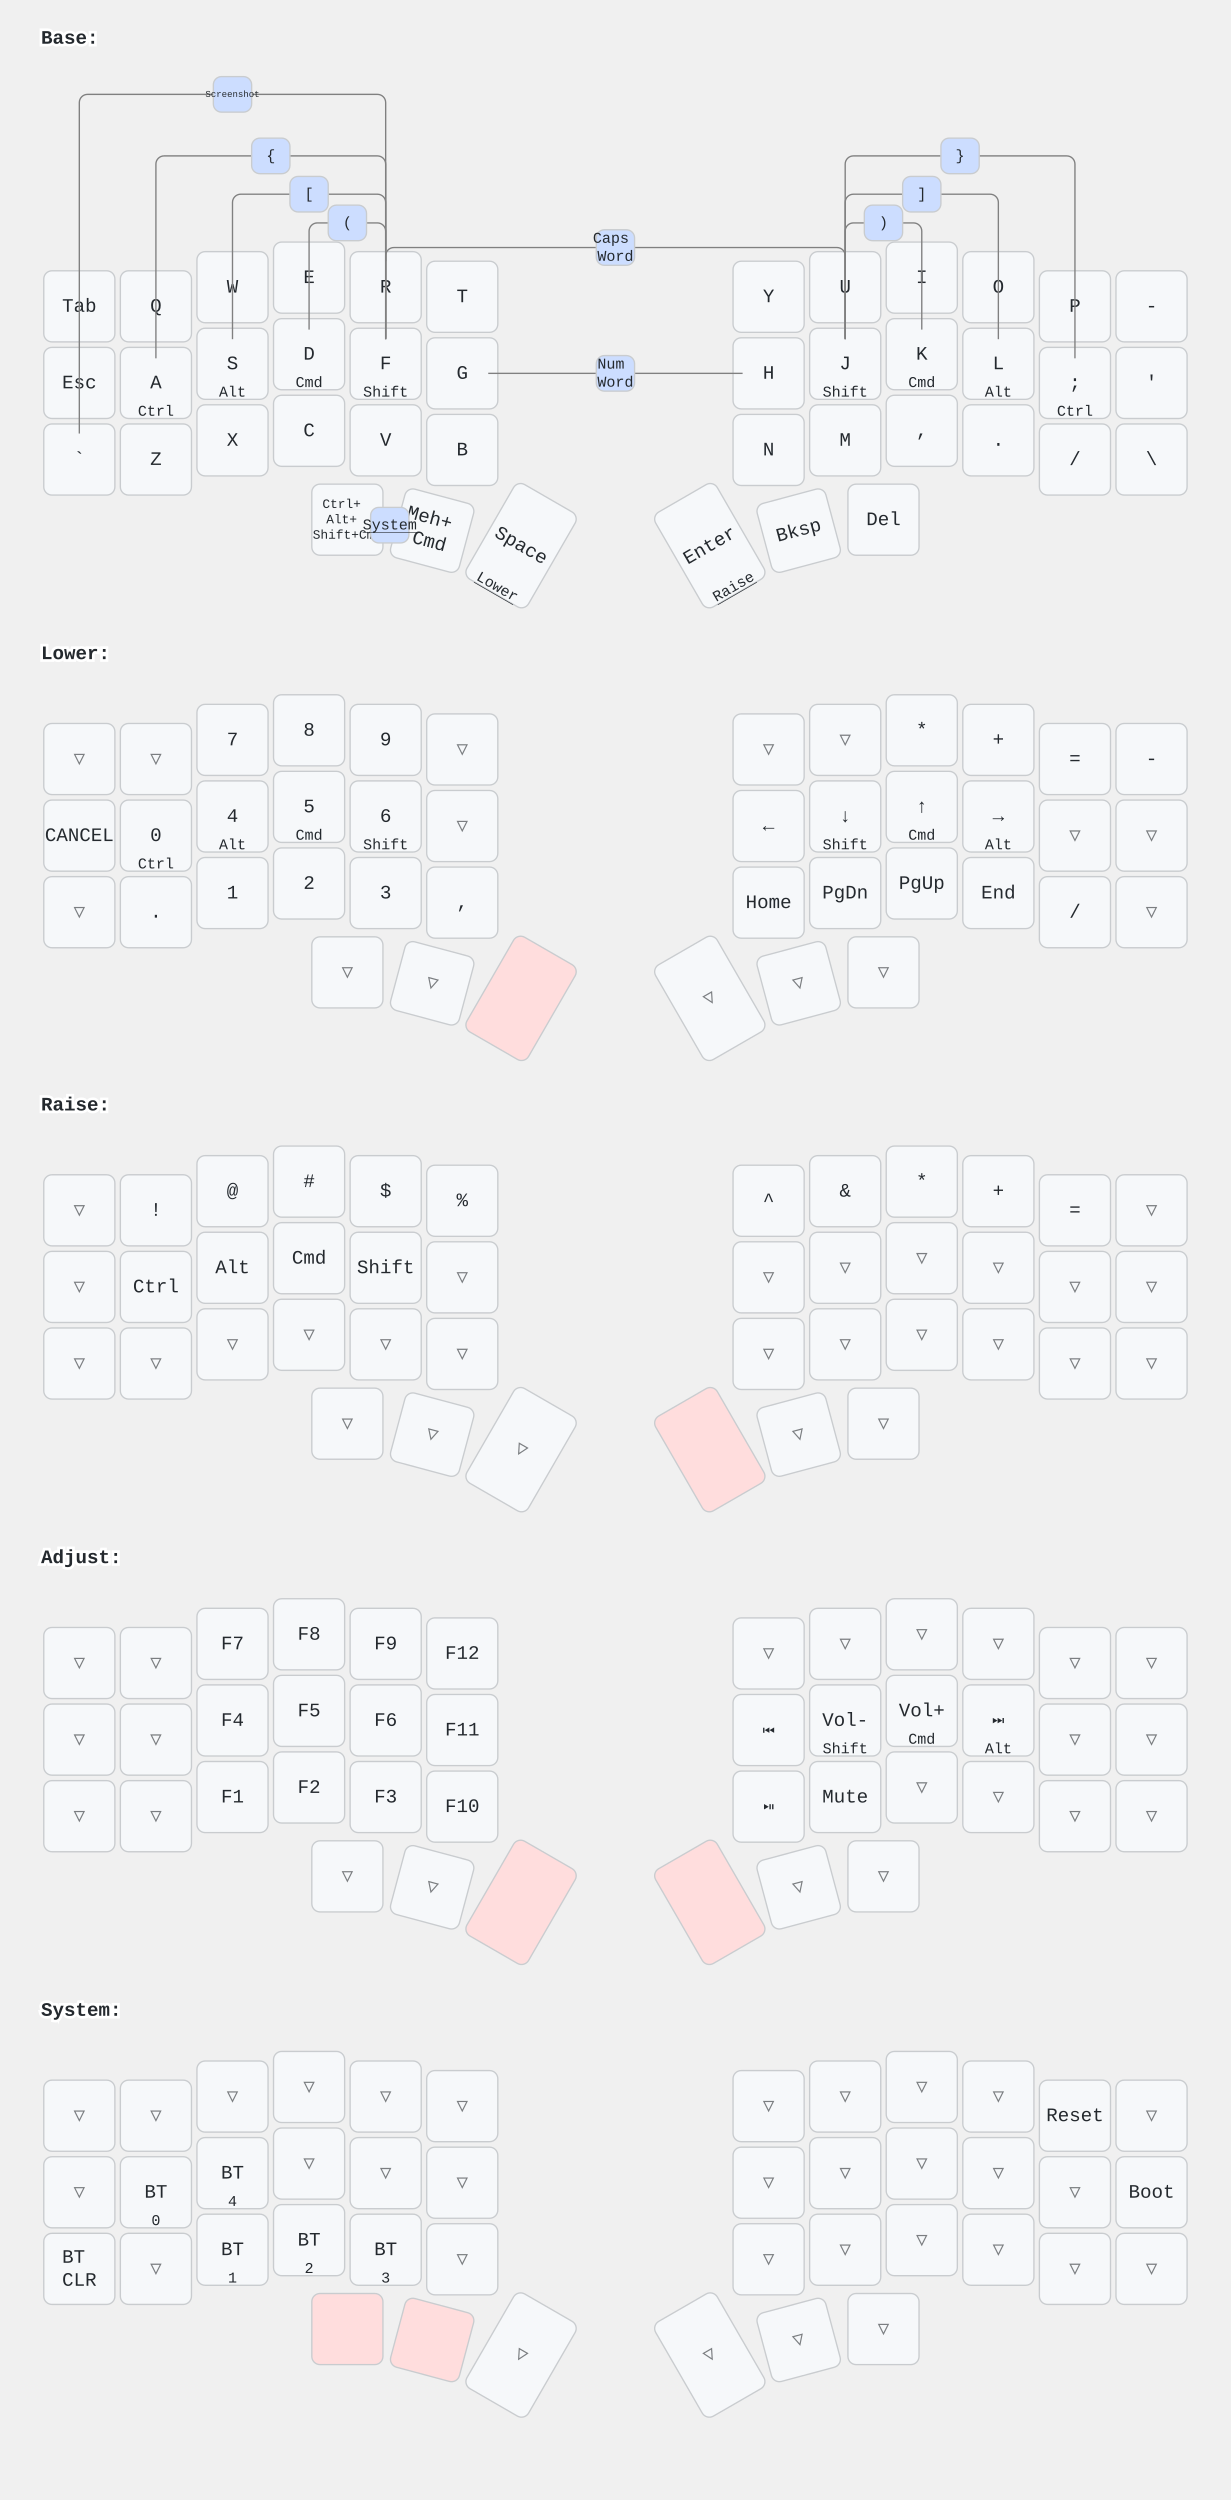
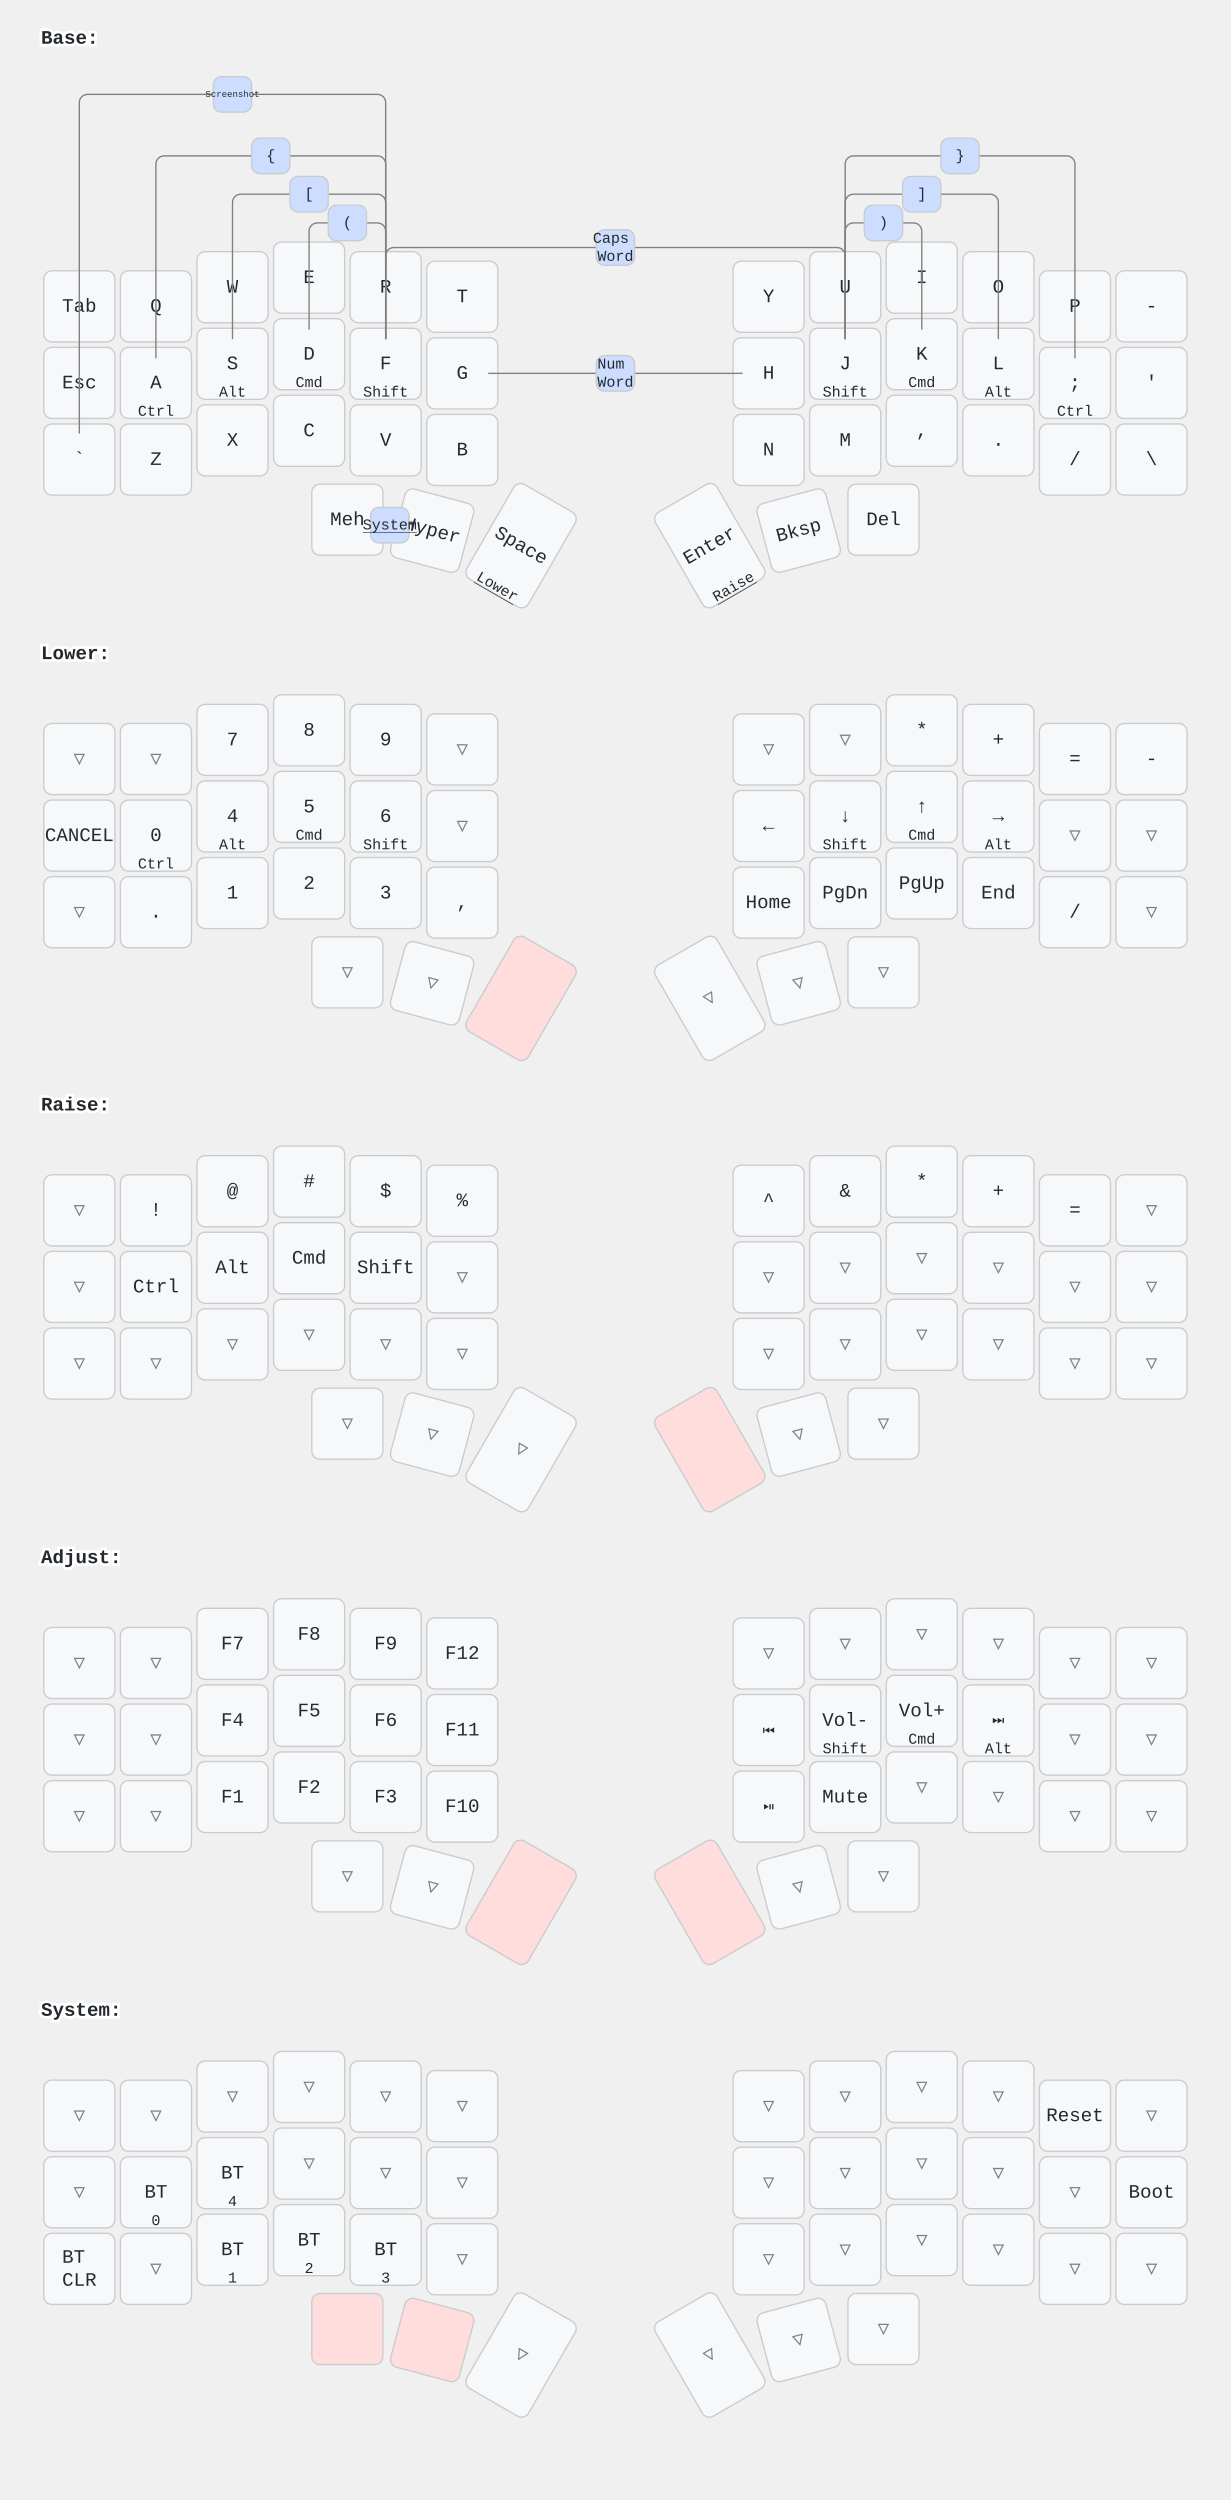
<svg xmlns="http://www.w3.org/2000/svg" width="900" height="1828" viewBox="0 0 900 1828" class="keymap">
  <style>/* inherit to force styles through use tags */
svg path {
    fill: inherit;
}

/* font and background color specifications */
svg.keymap {
    font-family: SFMono-Regular,Consolas,Liberation Mono,Menlo,monospace;
    font-size: 14px;
    font-kerning: normal;
    text-rendering: optimizeLegibility;
    fill: #24292e;
}

/* default key styling */
rect.key {
    fill: #f6f8fa;
}

rect.key, rect.combo {
    stroke: #c9cccf;
    stroke-width: 1;
}

/* default key side styling, only used is draw_key_sides is set */
rect.side {
    filter: brightness(90%);
}

/* color accent for combo boxes */
rect.combo, rect.combo-separate {
    fill: #cdf;
}

/* color accent for held keys */
rect.held, rect.combo.held {
    fill: #fdd;
}

/* color accent for ghost (optional) keys */
rect.ghost, rect.combo.ghost {
    stroke-dasharray: 4, 4;
    stroke-width: 2;
}

text {
    text-anchor: middle;
    dominant-baseline: middle;
}

/* styling for layer labels */
text.label {
    font-weight: bold;
    text-anchor: start;
    stroke: white;
    stroke-width: 4;
    paint-order: stroke;
}

/* styling for optional footer */
text.footer {
    text-anchor: end;
    dominant-baseline: auto;
    stroke: white;
    stroke-width: 4;
    paint-order: stroke;
}

/* styling for combo tap, and key non-tap label text */
text.combo, text.hold, text.shifted, text.left, text.right, text.tl, text.tr, text.bl, text.br {
    font-size: 11px;
}

text.hold, text.bl, text.br {
    text-anchor: middle;
    dominant-baseline: auto;
}

text.shifted, text.tl, text.tr {
    text-anchor: middle;
    dominant-baseline: hanging;
}

text.left, text.tl, text.bl {
    text-anchor: start;
}

text.right, text.tr, text.br {
    text-anchor: end;
}

text.layer-activator {
    text-decoration: underline;
}

/* styling for hold/shifted label text in combo box */
text.combo.hold, text.combo.shifted, text.combo.left, text.combo.right {
    font-size: 8px;
}

/* lighter symbol for transparent keys */
text.trans {
    fill: #7b7e81;
}

/* styling for combo dendrons */
path.combo {
    stroke-width: 1;
    stroke: gray;
    fill: none;
}

/* Start Tabler Icons Cleanup */
/* cannot use height/width with glyphs */
.icon-tabler &gt; path {
    fill: inherit;
    stroke: inherit;
    stroke-width: 2;
}
/* hide tabler's default box */
.icon-tabler &gt; path[stroke="none"][fill="none"] {
    visibility: hidden;
}
/* End Tabler Icons Cleanup */
</style>
  <g transform="translate(30, 0)" class="layer-Base">
    <text x="0" y="28" class="label" id="Base">Base:</text>
    <g transform="translate(0, 175)">
      <g transform="translate(28, 49)" class="key keypos-0">
        <rect rx="6" ry="6" x="-26" y="-26" width="52" height="52" class="key" />
        <text x="0" y="0" class="key tap">Tab</text>
      </g>
      <g transform="translate(84, 49)" class="key keypos-1">
        <rect rx="6" ry="6" x="-26" y="-26" width="52" height="52" class="key" />
        <text x="0" y="0" class="key tap">Q</text>
      </g>
      <g transform="translate(140, 35)" class="key keypos-2">
        <rect rx="6" ry="6" x="-26" y="-26" width="52" height="52" class="key" />
        <text x="0" y="0" class="key tap">W</text>
      </g>
      <g transform="translate(196, 28)" class="key keypos-3">
        <rect rx="6" ry="6" x="-26" y="-26" width="52" height="52" class="key" />
        <text x="0" y="0" class="key tap">E</text>
      </g>
      <g transform="translate(252, 35)" class="key keypos-4">
        <rect rx="6" ry="6" x="-26" y="-26" width="52" height="52" class="key" />
        <text x="0" y="0" class="key tap">R</text>
      </g>
      <g transform="translate(308, 42)" class="key keypos-5">
        <rect rx="6" ry="6" x="-26" y="-26" width="52" height="52" class="key" />
        <text x="0" y="0" class="key tap">T</text>
      </g>
      <g transform="translate(532, 42)" class="key keypos-6">
        <rect rx="6" ry="6" x="-26" y="-26" width="52" height="52" class="key" />
        <text x="0" y="0" class="key tap">Y</text>
      </g>
      <g transform="translate(588, 35)" class="key keypos-7">
        <rect rx="6" ry="6" x="-26" y="-26" width="52" height="52" class="key" />
        <text x="0" y="0" class="key tap">U</text>
      </g>
      <g transform="translate(644, 28)" class="key keypos-8">
        <rect rx="6" ry="6" x="-26" y="-26" width="52" height="52" class="key" />
        <text x="0" y="0" class="key tap">I</text>
      </g>
      <g transform="translate(700, 35)" class="key keypos-9">
        <rect rx="6" ry="6" x="-26" y="-26" width="52" height="52" class="key" />
        <text x="0" y="0" class="key tap">O</text>
      </g>
      <g transform="translate(756, 49)" class="key keypos-10">
        <rect rx="6" ry="6" x="-26" y="-26" width="52" height="52" class="key" />
        <text x="0" y="0" class="key tap">P</text>
      </g>
      <g transform="translate(812, 49)" class="key keypos-11">
        <rect rx="6" ry="6" x="-26" y="-26" width="52" height="52" class="key" />
        <text x="0" y="0" class="key tap">-</text>
      </g>
      <g transform="translate(28, 105)" class="key keypos-12">
        <rect rx="6" ry="6" x="-26" y="-26" width="52" height="52" class="key" />
        <text x="0" y="0" class="key tap">Esc</text>
      </g>
      <g transform="translate(84, 105)" class="key keypos-13">
        <rect rx="6" ry="6" x="-26" y="-26" width="52" height="52" class="key" />
        <text x="0" y="0" class="key tap">A</text>
        <text x="0" y="24" class="key hold">Ctrl</text>
      </g>
      <g transform="translate(140, 91)" class="key keypos-14">
        <rect rx="6" ry="6" x="-26" y="-26" width="52" height="52" class="key" />
        <text x="0" y="0" class="key tap">S</text>
        <text x="0" y="24" class="key hold">Alt</text>
      </g>
      <g transform="translate(196, 84)" class="key keypos-15">
        <rect rx="6" ry="6" x="-26" y="-26" width="52" height="52" class="key" />
        <text x="0" y="0" class="key tap">D</text>
        <text x="0" y="24" class="key hold">Cmd</text>
      </g>
      <g transform="translate(252, 91)" class="key keypos-16">
        <rect rx="6" ry="6" x="-26" y="-26" width="52" height="52" class="key" />
        <text x="0" y="0" class="key tap">F</text>
        <text x="0" y="24" class="key hold">Shift</text>
      </g>
      <g transform="translate(308, 98)" class="key keypos-17">
        <rect rx="6" ry="6" x="-26" y="-26" width="52" height="52" class="key" />
        <text x="0" y="0" class="key tap">G</text>
      </g>
      <g transform="translate(532, 98)" class="key keypos-18">
        <rect rx="6" ry="6" x="-26" y="-26" width="52" height="52" class="key" />
        <text x="0" y="0" class="key tap">H</text>
      </g>
      <g transform="translate(588, 91)" class="key keypos-19">
        <rect rx="6" ry="6" x="-26" y="-26" width="52" height="52" class="key" />
        <text x="0" y="0" class="key tap">J</text>
        <text x="0" y="24" class="key hold">Shift</text>
      </g>
      <g transform="translate(644, 84)" class="key keypos-20">
        <rect rx="6" ry="6" x="-26" y="-26" width="52" height="52" class="key" />
        <text x="0" y="0" class="key tap">K</text>
        <text x="0" y="24" class="key hold">Cmd</text>
      </g>
      <g transform="translate(700, 91)" class="key keypos-21">
        <rect rx="6" ry="6" x="-26" y="-26" width="52" height="52" class="key" />
        <text x="0" y="0" class="key tap">L</text>
        <text x="0" y="24" class="key hold">Alt</text>
      </g>
      <g transform="translate(756, 105)" class="key keypos-22">
        <rect rx="6" ry="6" x="-26" y="-26" width="52" height="52" class="key" />
        <text x="0" y="0" class="key tap">;</text>
        <text x="0" y="24" class="key hold">Ctrl</text>
      </g>
      <g transform="translate(812, 105)" class="key keypos-23">
        <rect rx="6" ry="6" x="-26" y="-26" width="52" height="52" class="key" />
        <text x="0" y="0" class="key tap">'</text>
      </g>
      <g transform="translate(28, 161)" class="key keypos-24">
        <rect rx="6" ry="6" x="-26" y="-26" width="52" height="52" class="key" />
        <text x="0" y="0" class="key tap">`</text>
      </g>
      <g transform="translate(84, 161)" class="key keypos-25">
        <rect rx="6" ry="6" x="-26" y="-26" width="52" height="52" class="key" />
        <text x="0" y="0" class="key tap">Z</text>
      </g>
      <g transform="translate(140, 147)" class="key keypos-26">
        <rect rx="6" ry="6" x="-26" y="-26" width="52" height="52" class="key" />
        <text x="0" y="0" class="key tap">X</text>
      </g>
      <g transform="translate(196, 140)" class="key keypos-27">
        <rect rx="6" ry="6" x="-26" y="-26" width="52" height="52" class="key" />
        <text x="0" y="0" class="key tap">C</text>
      </g>
      <g transform="translate(252, 147)" class="key keypos-28">
        <rect rx="6" ry="6" x="-26" y="-26" width="52" height="52" class="key" />
        <text x="0" y="0" class="key tap">V</text>
      </g>
      <g transform="translate(308, 154)" class="key keypos-29">
        <rect rx="6" ry="6" x="-26" y="-26" width="52" height="52" class="key" />
        <text x="0" y="0" class="key tap">B</text>
      </g>
      <g transform="translate(532, 154)" class="key keypos-30">
        <rect rx="6" ry="6" x="-26" y="-26" width="52" height="52" class="key" />
        <text x="0" y="0" class="key tap">N</text>
      </g>
      <g transform="translate(588, 147)" class="key keypos-31">
        <rect rx="6" ry="6" x="-26" y="-26" width="52" height="52" class="key" />
        <text x="0" y="0" class="key tap">M</text>
      </g>
      <g transform="translate(644, 140)" class="key keypos-32">
        <rect rx="6" ry="6" x="-26" y="-26" width="52" height="52" class="key" />
        <text x="0" y="0" class="key tap">,</text>
      </g>
      <g transform="translate(700, 147)" class="key keypos-33">
        <rect rx="6" ry="6" x="-26" y="-26" width="52" height="52" class="key" />
        <text x="0" y="0" class="key tap">.</text>
      </g>
      <g transform="translate(756, 161)" class="key keypos-34">
        <rect rx="6" ry="6" x="-26" y="-26" width="52" height="52" class="key" />
        <text x="0" y="0" class="key tap">/</text>
      </g>
      <g transform="translate(812, 161)" class="key keypos-35">
        <rect rx="6" ry="6" x="-26" y="-26" width="52" height="52" class="key" />
        <text x="0" y="0" class="key tap">\</text>
      </g>
      <g transform="translate(224, 205)" class="key keypos-36">
        <rect rx="6" ry="6" x="-26" y="-26" width="52" height="52" class="key" />
-         <text x="0" y="0" class="key tap">
-           <tspan x="0" dy="-1.2em" style="font-size: 67%">Ctrl+</tspan>
-           <tspan x="0" dy="1.2em" style="font-size: 67%">Alt+</tspan>
-           <tspan x="0" dy="1.2em" style="font-size: 67%">Shift+Cmd</tspan>
-         </text>
+         <text x="0" y="0" class="key tap">Meh</text>
      </g>
      <g transform="translate(286, 213) rotate(15.0)" class="key keypos-37">
        <rect rx="6" ry="6" x="-26" y="-26" width="52" height="52" class="key" />
-         <text x="0" y="0" class="key tap">
-           <tspan x="0" dy="-0.6em">Meh+</tspan>
-           <tspan x="0" dy="1.2em">Cmd</tspan>
-         </text>
+         <text x="0" y="0" class="key tap">Hyper</text>
      </g>
      <g transform="translate(351, 224) rotate(30.0)" class="key keypos-38">
        <rect rx="6" ry="6" x="-26" y="-40" width="52" height="80" class="key" />
        <text x="0" y="0" class="key tap">Space</text>
        <a href="#Lower">
          <text x="0" y="38" class="key hold layer-activator">Lower</text>
        </a>
      </g>
      <g transform="translate(489, 224) rotate(-30.0)" class="key keypos-39">
        <rect rx="6" ry="6" x="-26" y="-40" width="52" height="80" class="key" />
        <text x="0" y="0" class="key tap">Enter</text>
        <a href="#Raise">
          <text x="0" y="38" class="key hold layer-activator">Raise</text>
        </a>
      </g>
      <g transform="translate(554, 213) rotate(-15.0)" class="key keypos-40">
        <rect rx="6" ry="6" x="-26" y="-26" width="52" height="52" class="key" />
        <text x="0" y="0" class="key tap">Bksp</text>
      </g>
      <g transform="translate(616, 205)" class="key keypos-41">
        <rect rx="6" ry="6" x="-26" y="-26" width="52" height="52" class="key" />
        <text x="0" y="0" class="key tap">Del</text>
      </g>
      <g class="combo combopos-0">
        <path d="M224,-12 h-22 a6.0,6.0 0 0 0 -6.0,6.0 v72" class="combo" />
        <path d="M224,-12 h22 a6.0,6.0 0 0 1 6.0,6.0 v79" class="combo" />
        <rect rx="6" ry="6" x="210" y="-25" width="28" height="26" class="combo" />
        <text x="224" y="-12" class="combo tap">(</text>
      </g>
      <g class="combo combopos-1">
        <path d="M616,-12 h-22 a6.0,6.0 0 0 0 -6.0,6.0 v79" class="combo" />
        <path d="M616,-12 h22 a6.0,6.0 0 0 1 6.0,6.0 v72" class="combo" />
        <rect rx="6" ry="6" x="602" y="-25" width="28" height="26" class="combo" />
        <text x="616" y="-12" class="combo tap">)</text>
      </g>
      <g class="combo combopos-2">
        <path d="M196,-33 h-50 a6.0,6.0 0 0 0 -6.0,6.0 v100" class="combo" />
        <path d="M196,-33 h50 a6.0,6.0 0 0 1 6.0,6.0 v100" class="combo" />
        <rect rx="6" ry="6" x="182" y="-46" width="28" height="26" class="combo" />
        <text x="196" y="-33" class="combo tap">[</text>
      </g>
      <g class="combo combopos-3">
        <path d="M644,-33 h-50 a6.0,6.0 0 0 0 -6.0,6.0 v100" class="combo" />
        <path d="M644,-33 h50 a6.0,6.0 0 0 1 6.0,6.0 v100" class="combo" />
        <rect rx="6" ry="6" x="630" y="-46" width="28" height="26" class="combo" />
        <text x="644" y="-33" class="combo tap">]</text>
      </g>
      <g class="combo combopos-4">
        <path d="M168,-61 h-78 a6.0,6.0 0 0 0 -6.0,6.0 v142" class="combo" />
        <path d="M168,-61 h78 a6.0,6.0 0 0 1 6.0,6.0 v128" class="combo" />
        <rect rx="6" ry="6" x="154" y="-74" width="28" height="26" class="combo" />
        <text x="168" y="-61" class="combo tap">{</text>
      </g>
      <g class="combo combopos-5">
        <path d="M672,-61 h-78 a6.0,6.0 0 0 0 -6.0,6.0 v128" class="combo" />
        <path d="M672,-61 h78 a6.0,6.0 0 0 1 6.0,6.0 v142" class="combo" />
        <rect rx="6" ry="6" x="658" y="-74" width="28" height="26" class="combo" />
        <text x="672" y="-61" class="combo tap">}</text>
      </g>
      <g class="combo combopos-6">
        <path d="M420,6 h-162 a6.0,6.0 0 0 0 -6.0,6.0 v60" class="combo" />
        <path d="M420,6 h162 a6.0,6.0 0 0 1 6.0,6.0 v60" class="combo" />
        <rect rx="6" ry="6" x="406" y="-7" width="28" height="26" class="combo" />
        <text x="420" y="6" class="combo tap">
          <tspan x="420" dy="-0.6em">Caps</tspan>
          <tspan x="420" dy="1.2em">Word</tspan>
        </text>
      </g>
      <g class="combo combopos-7">
        <path d="M140,-106 h-106 a6.0,6.0 0 0 0 -6.0,6.0 v242" class="combo" />
        <path d="M140,-106 h106 a6.0,6.0 0 0 1 6.0,6.0 v116" class="combo" />
        <rect rx="6" ry="6" x="126" y="-119" width="28" height="26" class="combo" />
        <text x="140" y="-106" class="combo tap">
          <tspan style="font-size: 60%">Screenshot</tspan>
        </text>
      </g>
      <g class="combo combopos-8">
        <path d="M420,98 l-93,0" class="combo" />
        <path d="M420,98 l93,0" class="combo" />
        <rect rx="6" ry="6" x="406" y="85" width="28" height="26" class="combo" />
        <text x="420" y="98" class="combo tap">
          <tspan x="420" dy="-0.6em">Num</tspan>
          <tspan x="420" dy="1.2em">Word</tspan>
        </text>
      </g>
      <g class="combo combopos-9">
        <rect rx="6" ry="6" x="241" y="196" width="28" height="26" class="combo" />
        <a href="#System">
          <text x="255" y="209" class="combo tap layer-activator">System</text>
        </a>
      </g>
    </g>
  </g>
  <g transform="translate(30, 450)" class="layer-Lower">
    <text x="0" y="28" class="label" id="Lower">Lower:</text>
    <g transform="translate(0, 56)">
      <g transform="translate(28, 49)" class="key trans keypos-0">
        <rect rx="6" ry="6" x="-26" y="-26" width="52" height="52" class="key trans" />
        <text x="0" y="0" class="key trans tap">▽</text>
      </g>
      <g transform="translate(84, 49)" class="key trans keypos-1">
        <rect rx="6" ry="6" x="-26" y="-26" width="52" height="52" class="key trans" />
        <text x="0" y="0" class="key trans tap">▽</text>
      </g>
      <g transform="translate(140, 35)" class="key keypos-2">
        <rect rx="6" ry="6" x="-26" y="-26" width="52" height="52" class="key" />
        <text x="0" y="0" class="key tap">7</text>
      </g>
      <g transform="translate(196, 28)" class="key keypos-3">
        <rect rx="6" ry="6" x="-26" y="-26" width="52" height="52" class="key" />
        <text x="0" y="0" class="key tap">8</text>
      </g>
      <g transform="translate(252, 35)" class="key keypos-4">
        <rect rx="6" ry="6" x="-26" y="-26" width="52" height="52" class="key" />
        <text x="0" y="0" class="key tap">9</text>
      </g>
      <g transform="translate(308, 42)" class="key trans keypos-5">
        <rect rx="6" ry="6" x="-26" y="-26" width="52" height="52" class="key trans" />
        <text x="0" y="0" class="key trans tap">▽</text>
      </g>
      <g transform="translate(532, 42)" class="key trans keypos-6">
        <rect rx="6" ry="6" x="-26" y="-26" width="52" height="52" class="key trans" />
        <text x="0" y="0" class="key trans tap">▽</text>
      </g>
      <g transform="translate(588, 35)" class="key trans keypos-7">
        <rect rx="6" ry="6" x="-26" y="-26" width="52" height="52" class="key trans" />
        <text x="0" y="0" class="key trans tap">▽</text>
      </g>
      <g transform="translate(644, 28)" class="key keypos-8">
        <rect rx="6" ry="6" x="-26" y="-26" width="52" height="52" class="key" />
        <text x="0" y="0" class="key tap">*</text>
      </g>
      <g transform="translate(700, 35)" class="key keypos-9">
        <rect rx="6" ry="6" x="-26" y="-26" width="52" height="52" class="key" />
        <text x="0" y="0" class="key tap">+</text>
      </g>
      <g transform="translate(756, 49)" class="key keypos-10">
        <rect rx="6" ry="6" x="-26" y="-26" width="52" height="52" class="key" />
        <text x="0" y="0" class="key tap">=</text>
      </g>
      <g transform="translate(812, 49)" class="key keypos-11">
        <rect rx="6" ry="6" x="-26" y="-26" width="52" height="52" class="key" />
        <text x="0" y="0" class="key tap">-</text>
      </g>
      <g transform="translate(28, 105)" class="key keypos-12">
        <rect rx="6" ry="6" x="-26" y="-26" width="52" height="52" class="key" />
        <text x="0" y="0" class="key tap">CANCEL</text>
      </g>
      <g transform="translate(84, 105)" class="key keypos-13">
        <rect rx="6" ry="6" x="-26" y="-26" width="52" height="52" class="key" />
        <text x="0" y="0" class="key tap">0</text>
        <text x="0" y="24" class="key hold">Ctrl</text>
      </g>
      <g transform="translate(140, 91)" class="key keypos-14">
        <rect rx="6" ry="6" x="-26" y="-26" width="52" height="52" class="key" />
        <text x="0" y="0" class="key tap">4</text>
        <text x="0" y="24" class="key hold">Alt</text>
      </g>
      <g transform="translate(196, 84)" class="key keypos-15">
        <rect rx="6" ry="6" x="-26" y="-26" width="52" height="52" class="key" />
        <text x="0" y="0" class="key tap">5</text>
        <text x="0" y="24" class="key hold">Cmd</text>
      </g>
      <g transform="translate(252, 91)" class="key keypos-16">
        <rect rx="6" ry="6" x="-26" y="-26" width="52" height="52" class="key" />
        <text x="0" y="0" class="key tap">6</text>
        <text x="0" y="24" class="key hold">Shift</text>
      </g>
      <g transform="translate(308, 98)" class="key trans keypos-17">
        <rect rx="6" ry="6" x="-26" y="-26" width="52" height="52" class="key trans" />
        <text x="0" y="0" class="key trans tap">▽</text>
      </g>
      <g transform="translate(532, 98)" class="key keypos-18">
        <rect rx="6" ry="6" x="-26" y="-26" width="52" height="52" class="key" />
        <text x="0" y="0" class="key tap">←</text>
      </g>
      <g transform="translate(588, 91)" class="key keypos-19">
        <rect rx="6" ry="6" x="-26" y="-26" width="52" height="52" class="key" />
        <text x="0" y="0" class="key tap">↓</text>
        <text x="0" y="24" class="key hold">Shift</text>
      </g>
      <g transform="translate(644, 84)" class="key keypos-20">
        <rect rx="6" ry="6" x="-26" y="-26" width="52" height="52" class="key" />
        <text x="0" y="0" class="key tap">↑</text>
        <text x="0" y="24" class="key hold">Cmd</text>
      </g>
      <g transform="translate(700, 91)" class="key keypos-21">
        <rect rx="6" ry="6" x="-26" y="-26" width="52" height="52" class="key" />
        <text x="0" y="0" class="key tap">→</text>
        <text x="0" y="24" class="key hold">Alt</text>
      </g>
      <g transform="translate(756, 105)" class="key trans keypos-22">
        <rect rx="6" ry="6" x="-26" y="-26" width="52" height="52" class="key trans" />
        <text x="0" y="0" class="key trans tap">▽</text>
      </g>
      <g transform="translate(812, 105)" class="key trans keypos-23">
        <rect rx="6" ry="6" x="-26" y="-26" width="52" height="52" class="key trans" />
        <text x="0" y="0" class="key trans tap">▽</text>
      </g>
      <g transform="translate(28, 161)" class="key trans keypos-24">
        <rect rx="6" ry="6" x="-26" y="-26" width="52" height="52" class="key trans" />
        <text x="0" y="0" class="key trans tap">▽</text>
      </g>
      <g transform="translate(84, 161)" class="key keypos-25">
        <rect rx="6" ry="6" x="-26" y="-26" width="52" height="52" class="key" />
        <text x="0" y="0" class="key tap">.</text>
      </g>
      <g transform="translate(140, 147)" class="key keypos-26">
        <rect rx="6" ry="6" x="-26" y="-26" width="52" height="52" class="key" />
        <text x="0" y="0" class="key tap">1</text>
      </g>
      <g transform="translate(196, 140)" class="key keypos-27">
        <rect rx="6" ry="6" x="-26" y="-26" width="52" height="52" class="key" />
        <text x="0" y="0" class="key tap">2</text>
      </g>
      <g transform="translate(252, 147)" class="key keypos-28">
        <rect rx="6" ry="6" x="-26" y="-26" width="52" height="52" class="key" />
        <text x="0" y="0" class="key tap">3</text>
      </g>
      <g transform="translate(308, 154)" class="key keypos-29">
        <rect rx="6" ry="6" x="-26" y="-26" width="52" height="52" class="key" />
        <text x="0" y="0" class="key tap">,</text>
      </g>
      <g transform="translate(532, 154)" class="key keypos-30">
        <rect rx="6" ry="6" x="-26" y="-26" width="52" height="52" class="key" />
        <text x="0" y="0" class="key tap">Home</text>
      </g>
      <g transform="translate(588, 147)" class="key keypos-31">
        <rect rx="6" ry="6" x="-26" y="-26" width="52" height="52" class="key" />
        <text x="0" y="0" class="key tap">PgDn</text>
      </g>
      <g transform="translate(644, 140)" class="key keypos-32">
        <rect rx="6" ry="6" x="-26" y="-26" width="52" height="52" class="key" />
        <text x="0" y="0" class="key tap">PgUp</text>
      </g>
      <g transform="translate(700, 147)" class="key keypos-33">
        <rect rx="6" ry="6" x="-26" y="-26" width="52" height="52" class="key" />
        <text x="0" y="0" class="key tap">End</text>
      </g>
      <g transform="translate(756, 161)" class="key keypos-34">
        <rect rx="6" ry="6" x="-26" y="-26" width="52" height="52" class="key" />
        <text x="0" y="0" class="key tap">/</text>
      </g>
      <g transform="translate(812, 161)" class="key trans keypos-35">
        <rect rx="6" ry="6" x="-26" y="-26" width="52" height="52" class="key trans" />
        <text x="0" y="0" class="key trans tap">▽</text>
      </g>
      <g transform="translate(224, 205)" class="key trans keypos-36">
        <rect rx="6" ry="6" x="-26" y="-26" width="52" height="52" class="key trans" />
        <text x="0" y="0" class="key trans tap">▽</text>
      </g>
      <g transform="translate(286, 213) rotate(15.0)" class="key trans keypos-37">
        <rect rx="6" ry="6" x="-26" y="-26" width="52" height="52" class="key trans" />
        <text x="0" y="0" class="key trans tap">▽</text>
      </g>
      <g transform="translate(351, 224) rotate(30.0)" class="key held keypos-38">
        <rect rx="6" ry="6" x="-26" y="-40" width="52" height="80" class="key held" />
      </g>
      <g transform="translate(489, 224) rotate(-30.0)" class="key trans keypos-39">
        <rect rx="6" ry="6" x="-26" y="-40" width="52" height="80" class="key trans" />
        <text x="0" y="0" class="key trans tap">▽</text>
      </g>
      <g transform="translate(554, 213) rotate(-15.0)" class="key trans keypos-40">
        <rect rx="6" ry="6" x="-26" y="-26" width="52" height="52" class="key trans" />
        <text x="0" y="0" class="key trans tap">▽</text>
      </g>
      <g transform="translate(616, 205)" class="key trans keypos-41">
        <rect rx="6" ry="6" x="-26" y="-26" width="52" height="52" class="key trans" />
        <text x="0" y="0" class="key trans tap">▽</text>
      </g>
    </g>
  </g>
  <g transform="translate(30, 780)" class="layer-Raise">
    <text x="0" y="28" class="label" id="Raise">Raise:</text>
    <g transform="translate(0, 56)">
      <g transform="translate(28, 49)" class="key trans keypos-0">
        <rect rx="6" ry="6" x="-26" y="-26" width="52" height="52" class="key trans" />
        <text x="0" y="0" class="key trans tap">▽</text>
      </g>
      <g transform="translate(84, 49)" class="key keypos-1">
        <rect rx="6" ry="6" x="-26" y="-26" width="52" height="52" class="key" />
        <text x="0" y="0" class="key tap">!</text>
      </g>
      <g transform="translate(140, 35)" class="key keypos-2">
        <rect rx="6" ry="6" x="-26" y="-26" width="52" height="52" class="key" />
        <text x="0" y="0" class="key tap">@</text>
      </g>
      <g transform="translate(196, 28)" class="key keypos-3">
        <rect rx="6" ry="6" x="-26" y="-26" width="52" height="52" class="key" />
        <text x="0" y="0" class="key tap">#</text>
      </g>
      <g transform="translate(252, 35)" class="key keypos-4">
        <rect rx="6" ry="6" x="-26" y="-26" width="52" height="52" class="key" />
        <text x="0" y="0" class="key tap">$</text>
      </g>
      <g transform="translate(308, 42)" class="key keypos-5">
        <rect rx="6" ry="6" x="-26" y="-26" width="52" height="52" class="key" />
        <text x="0" y="0" class="key tap">%</text>
      </g>
      <g transform="translate(532, 42)" class="key keypos-6">
        <rect rx="6" ry="6" x="-26" y="-26" width="52" height="52" class="key" />
        <text x="0" y="0" class="key tap">^</text>
      </g>
      <g transform="translate(588, 35)" class="key keypos-7">
        <rect rx="6" ry="6" x="-26" y="-26" width="52" height="52" class="key" />
        <text x="0" y="0" class="key tap">&amp;</text>
      </g>
      <g transform="translate(644, 28)" class="key keypos-8">
        <rect rx="6" ry="6" x="-26" y="-26" width="52" height="52" class="key" />
        <text x="0" y="0" class="key tap">*</text>
      </g>
      <g transform="translate(700, 35)" class="key keypos-9">
        <rect rx="6" ry="6" x="-26" y="-26" width="52" height="52" class="key" />
        <text x="0" y="0" class="key tap">+</text>
      </g>
      <g transform="translate(756, 49)" class="key keypos-10">
        <rect rx="6" ry="6" x="-26" y="-26" width="52" height="52" class="key" />
        <text x="0" y="0" class="key tap">=</text>
      </g>
      <g transform="translate(812, 49)" class="key trans keypos-11">
        <rect rx="6" ry="6" x="-26" y="-26" width="52" height="52" class="key trans" />
        <text x="0" y="0" class="key trans tap">▽</text>
      </g>
      <g transform="translate(28, 105)" class="key trans keypos-12">
        <rect rx="6" ry="6" x="-26" y="-26" width="52" height="52" class="key trans" />
        <text x="0" y="0" class="key trans tap">▽</text>
      </g>
      <g transform="translate(84, 105)" class="key keypos-13">
        <rect rx="6" ry="6" x="-26" y="-26" width="52" height="52" class="key" />
        <text x="0" y="0" class="key tap">Ctrl</text>
      </g>
      <g transform="translate(140, 91)" class="key keypos-14">
        <rect rx="6" ry="6" x="-26" y="-26" width="52" height="52" class="key" />
        <text x="0" y="0" class="key tap">Alt</text>
      </g>
      <g transform="translate(196, 84)" class="key keypos-15">
        <rect rx="6" ry="6" x="-26" y="-26" width="52" height="52" class="key" />
        <text x="0" y="0" class="key tap">Cmd</text>
      </g>
      <g transform="translate(252, 91)" class="key keypos-16">
        <rect rx="6" ry="6" x="-26" y="-26" width="52" height="52" class="key" />
        <text x="0" y="0" class="key tap">Shift</text>
      </g>
      <g transform="translate(308, 98)" class="key trans keypos-17">
        <rect rx="6" ry="6" x="-26" y="-26" width="52" height="52" class="key trans" />
        <text x="0" y="0" class="key trans tap">▽</text>
      </g>
      <g transform="translate(532, 98)" class="key trans keypos-18">
        <rect rx="6" ry="6" x="-26" y="-26" width="52" height="52" class="key trans" />
        <text x="0" y="0" class="key trans tap">▽</text>
      </g>
      <g transform="translate(588, 91)" class="key trans keypos-19">
        <rect rx="6" ry="6" x="-26" y="-26" width="52" height="52" class="key trans" />
        <text x="0" y="0" class="key trans tap">▽</text>
      </g>
      <g transform="translate(644, 84)" class="key trans keypos-20">
        <rect rx="6" ry="6" x="-26" y="-26" width="52" height="52" class="key trans" />
        <text x="0" y="0" class="key trans tap">▽</text>
      </g>
      <g transform="translate(700, 91)" class="key trans keypos-21">
        <rect rx="6" ry="6" x="-26" y="-26" width="52" height="52" class="key trans" />
        <text x="0" y="0" class="key trans tap">▽</text>
      </g>
      <g transform="translate(756, 105)" class="key trans keypos-22">
        <rect rx="6" ry="6" x="-26" y="-26" width="52" height="52" class="key trans" />
        <text x="0" y="0" class="key trans tap">▽</text>
      </g>
      <g transform="translate(812, 105)" class="key trans keypos-23">
        <rect rx="6" ry="6" x="-26" y="-26" width="52" height="52" class="key trans" />
        <text x="0" y="0" class="key trans tap">▽</text>
      </g>
      <g transform="translate(28, 161)" class="key trans keypos-24">
        <rect rx="6" ry="6" x="-26" y="-26" width="52" height="52" class="key trans" />
        <text x="0" y="0" class="key trans tap">▽</text>
      </g>
      <g transform="translate(84, 161)" class="key trans keypos-25">
        <rect rx="6" ry="6" x="-26" y="-26" width="52" height="52" class="key trans" />
        <text x="0" y="0" class="key trans tap">▽</text>
      </g>
      <g transform="translate(140, 147)" class="key trans keypos-26">
        <rect rx="6" ry="6" x="-26" y="-26" width="52" height="52" class="key trans" />
        <text x="0" y="0" class="key trans tap">▽</text>
      </g>
      <g transform="translate(196, 140)" class="key trans keypos-27">
        <rect rx="6" ry="6" x="-26" y="-26" width="52" height="52" class="key trans" />
        <text x="0" y="0" class="key trans tap">▽</text>
      </g>
      <g transform="translate(252, 147)" class="key trans keypos-28">
        <rect rx="6" ry="6" x="-26" y="-26" width="52" height="52" class="key trans" />
        <text x="0" y="0" class="key trans tap">▽</text>
      </g>
      <g transform="translate(308, 154)" class="key trans keypos-29">
        <rect rx="6" ry="6" x="-26" y="-26" width="52" height="52" class="key trans" />
        <text x="0" y="0" class="key trans tap">▽</text>
      </g>
      <g transform="translate(532, 154)" class="key trans keypos-30">
        <rect rx="6" ry="6" x="-26" y="-26" width="52" height="52" class="key trans" />
        <text x="0" y="0" class="key trans tap">▽</text>
      </g>
      <g transform="translate(588, 147)" class="key trans keypos-31">
        <rect rx="6" ry="6" x="-26" y="-26" width="52" height="52" class="key trans" />
        <text x="0" y="0" class="key trans tap">▽</text>
      </g>
      <g transform="translate(644, 140)" class="key trans keypos-32">
        <rect rx="6" ry="6" x="-26" y="-26" width="52" height="52" class="key trans" />
        <text x="0" y="0" class="key trans tap">▽</text>
      </g>
      <g transform="translate(700, 147)" class="key trans keypos-33">
        <rect rx="6" ry="6" x="-26" y="-26" width="52" height="52" class="key trans" />
        <text x="0" y="0" class="key trans tap">▽</text>
      </g>
      <g transform="translate(756, 161)" class="key trans keypos-34">
        <rect rx="6" ry="6" x="-26" y="-26" width="52" height="52" class="key trans" />
        <text x="0" y="0" class="key trans tap">▽</text>
      </g>
      <g transform="translate(812, 161)" class="key trans keypos-35">
        <rect rx="6" ry="6" x="-26" y="-26" width="52" height="52" class="key trans" />
        <text x="0" y="0" class="key trans tap">▽</text>
      </g>
      <g transform="translate(224, 205)" class="key trans keypos-36">
        <rect rx="6" ry="6" x="-26" y="-26" width="52" height="52" class="key trans" />
        <text x="0" y="0" class="key trans tap">▽</text>
      </g>
      <g transform="translate(286, 213) rotate(15.0)" class="key trans keypos-37">
        <rect rx="6" ry="6" x="-26" y="-26" width="52" height="52" class="key trans" />
        <text x="0" y="0" class="key trans tap">▽</text>
      </g>
      <g transform="translate(351, 224) rotate(30.0)" class="key trans keypos-38">
        <rect rx="6" ry="6" x="-26" y="-40" width="52" height="80" class="key trans" />
        <text x="0" y="0" class="key trans tap">▽</text>
      </g>
      <g transform="translate(489, 224) rotate(-30.0)" class="key held keypos-39">
        <rect rx="6" ry="6" x="-26" y="-40" width="52" height="80" class="key held" />
      </g>
      <g transform="translate(554, 213) rotate(-15.0)" class="key trans keypos-40">
        <rect rx="6" ry="6" x="-26" y="-26" width="52" height="52" class="key trans" />
        <text x="0" y="0" class="key trans tap">▽</text>
      </g>
      <g transform="translate(616, 205)" class="key trans keypos-41">
        <rect rx="6" ry="6" x="-26" y="-26" width="52" height="52" class="key trans" />
        <text x="0" y="0" class="key trans tap">▽</text>
      </g>
    </g>
  </g>
  <g transform="translate(30, 1111)" class="layer-Adjust">
    <text x="0" y="28" class="label" id="Adjust">Adjust:</text>
    <g transform="translate(0, 56)">
      <g transform="translate(28, 49)" class="key trans keypos-0">
        <rect rx="6" ry="6" x="-26" y="-26" width="52" height="52" class="key trans" />
        <text x="0" y="0" class="key trans tap">▽</text>
      </g>
      <g transform="translate(84, 49)" class="key trans keypos-1">
        <rect rx="6" ry="6" x="-26" y="-26" width="52" height="52" class="key trans" />
        <text x="0" y="0" class="key trans tap">▽</text>
      </g>
      <g transform="translate(140, 35)" class="key keypos-2">
        <rect rx="6" ry="6" x="-26" y="-26" width="52" height="52" class="key" />
        <text x="0" y="0" class="key tap">F7</text>
      </g>
      <g transform="translate(196, 28)" class="key keypos-3">
        <rect rx="6" ry="6" x="-26" y="-26" width="52" height="52" class="key" />
        <text x="0" y="0" class="key tap">F8</text>
      </g>
      <g transform="translate(252, 35)" class="key keypos-4">
        <rect rx="6" ry="6" x="-26" y="-26" width="52" height="52" class="key" />
        <text x="0" y="0" class="key tap">F9</text>
      </g>
      <g transform="translate(308, 42)" class="key keypos-5">
        <rect rx="6" ry="6" x="-26" y="-26" width="52" height="52" class="key" />
        <text x="0" y="0" class="key tap">F12</text>
      </g>
      <g transform="translate(532, 42)" class="key trans keypos-6">
        <rect rx="6" ry="6" x="-26" y="-26" width="52" height="52" class="key trans" />
        <text x="0" y="0" class="key trans tap">▽</text>
      </g>
      <g transform="translate(588, 35)" class="key trans keypos-7">
        <rect rx="6" ry="6" x="-26" y="-26" width="52" height="52" class="key trans" />
        <text x="0" y="0" class="key trans tap">▽</text>
      </g>
      <g transform="translate(644, 28)" class="key trans keypos-8">
        <rect rx="6" ry="6" x="-26" y="-26" width="52" height="52" class="key trans" />
        <text x="0" y="0" class="key trans tap">▽</text>
      </g>
      <g transform="translate(700, 35)" class="key trans keypos-9">
        <rect rx="6" ry="6" x="-26" y="-26" width="52" height="52" class="key trans" />
        <text x="0" y="0" class="key trans tap">▽</text>
      </g>
      <g transform="translate(756, 49)" class="key trans keypos-10">
        <rect rx="6" ry="6" x="-26" y="-26" width="52" height="52" class="key trans" />
        <text x="0" y="0" class="key trans tap">▽</text>
      </g>
      <g transform="translate(812, 49)" class="key trans keypos-11">
        <rect rx="6" ry="6" x="-26" y="-26" width="52" height="52" class="key trans" />
        <text x="0" y="0" class="key trans tap">▽</text>
      </g>
      <g transform="translate(28, 105)" class="key trans keypos-12">
        <rect rx="6" ry="6" x="-26" y="-26" width="52" height="52" class="key trans" />
        <text x="0" y="0" class="key trans tap">▽</text>
      </g>
      <g transform="translate(84, 105)" class="key trans keypos-13">
        <rect rx="6" ry="6" x="-26" y="-26" width="52" height="52" class="key trans" />
        <text x="0" y="0" class="key trans tap">▽</text>
      </g>
      <g transform="translate(140, 91)" class="key keypos-14">
        <rect rx="6" ry="6" x="-26" y="-26" width="52" height="52" class="key" />
        <text x="0" y="0" class="key tap">F4</text>
      </g>
      <g transform="translate(196, 84)" class="key keypos-15">
        <rect rx="6" ry="6" x="-26" y="-26" width="52" height="52" class="key" />
        <text x="0" y="0" class="key tap">F5</text>
      </g>
      <g transform="translate(252, 91)" class="key keypos-16">
        <rect rx="6" ry="6" x="-26" y="-26" width="52" height="52" class="key" />
        <text x="0" y="0" class="key tap">F6</text>
      </g>
      <g transform="translate(308, 98)" class="key keypos-17">
        <rect rx="6" ry="6" x="-26" y="-26" width="52" height="52" class="key" />
        <text x="0" y="0" class="key tap">F11</text>
      </g>
      <g transform="translate(532, 98)" class="key keypos-18">
        <rect rx="6" ry="6" x="-26" y="-26" width="52" height="52" class="key" />
        <text x="0" y="0" class="key tap">⏮</text>
      </g>
      <g transform="translate(588, 91)" class="key keypos-19">
        <rect rx="6" ry="6" x="-26" y="-26" width="52" height="52" class="key" />
        <text x="0" y="0" class="key tap">Vol-</text>
        <text x="0" y="24" class="key hold">Shift</text>
      </g>
      <g transform="translate(644, 84)" class="key keypos-20">
        <rect rx="6" ry="6" x="-26" y="-26" width="52" height="52" class="key" />
        <text x="0" y="0" class="key tap">Vol+</text>
        <text x="0" y="24" class="key hold">Cmd</text>
      </g>
      <g transform="translate(700, 91)" class="key keypos-21">
        <rect rx="6" ry="6" x="-26" y="-26" width="52" height="52" class="key" />
        <text x="0" y="0" class="key tap">⏭</text>
        <text x="0" y="24" class="key hold">Alt</text>
      </g>
      <g transform="translate(756, 105)" class="key trans keypos-22">
        <rect rx="6" ry="6" x="-26" y="-26" width="52" height="52" class="key trans" />
        <text x="0" y="0" class="key trans tap">▽</text>
      </g>
      <g transform="translate(812, 105)" class="key trans keypos-23">
        <rect rx="6" ry="6" x="-26" y="-26" width="52" height="52" class="key trans" />
        <text x="0" y="0" class="key trans tap">▽</text>
      </g>
      <g transform="translate(28, 161)" class="key trans keypos-24">
        <rect rx="6" ry="6" x="-26" y="-26" width="52" height="52" class="key trans" />
        <text x="0" y="0" class="key trans tap">▽</text>
      </g>
      <g transform="translate(84, 161)" class="key trans keypos-25">
        <rect rx="6" ry="6" x="-26" y="-26" width="52" height="52" class="key trans" />
        <text x="0" y="0" class="key trans tap">▽</text>
      </g>
      <g transform="translate(140, 147)" class="key keypos-26">
        <rect rx="6" ry="6" x="-26" y="-26" width="52" height="52" class="key" />
        <text x="0" y="0" class="key tap">F1</text>
      </g>
      <g transform="translate(196, 140)" class="key keypos-27">
        <rect rx="6" ry="6" x="-26" y="-26" width="52" height="52" class="key" />
        <text x="0" y="0" class="key tap">F2</text>
      </g>
      <g transform="translate(252, 147)" class="key keypos-28">
        <rect rx="6" ry="6" x="-26" y="-26" width="52" height="52" class="key" />
        <text x="0" y="0" class="key tap">F3</text>
      </g>
      <g transform="translate(308, 154)" class="key keypos-29">
        <rect rx="6" ry="6" x="-26" y="-26" width="52" height="52" class="key" />
        <text x="0" y="0" class="key tap">F10</text>
      </g>
      <g transform="translate(532, 154)" class="key keypos-30">
        <rect rx="6" ry="6" x="-26" y="-26" width="52" height="52" class="key" />
        <text x="0" y="0" class="key tap">⏯</text>
      </g>
      <g transform="translate(588, 147)" class="key keypos-31">
        <rect rx="6" ry="6" x="-26" y="-26" width="52" height="52" class="key" />
        <text x="0" y="0" class="key tap">Mute</text>
      </g>
      <g transform="translate(644, 140)" class="key trans keypos-32">
        <rect rx="6" ry="6" x="-26" y="-26" width="52" height="52" class="key trans" />
        <text x="0" y="0" class="key trans tap">▽</text>
      </g>
      <g transform="translate(700, 147)" class="key trans keypos-33">
        <rect rx="6" ry="6" x="-26" y="-26" width="52" height="52" class="key trans" />
        <text x="0" y="0" class="key trans tap">▽</text>
      </g>
      <g transform="translate(756, 161)" class="key trans keypos-34">
        <rect rx="6" ry="6" x="-26" y="-26" width="52" height="52" class="key trans" />
        <text x="0" y="0" class="key trans tap">▽</text>
      </g>
      <g transform="translate(812, 161)" class="key trans keypos-35">
        <rect rx="6" ry="6" x="-26" y="-26" width="52" height="52" class="key trans" />
        <text x="0" y="0" class="key trans tap">▽</text>
      </g>
      <g transform="translate(224, 205)" class="key trans keypos-36">
        <rect rx="6" ry="6" x="-26" y="-26" width="52" height="52" class="key trans" />
        <text x="0" y="0" class="key trans tap">▽</text>
      </g>
      <g transform="translate(286, 213) rotate(15.0)" class="key trans keypos-37">
        <rect rx="6" ry="6" x="-26" y="-26" width="52" height="52" class="key trans" />
        <text x="0" y="0" class="key trans tap">▽</text>
      </g>
      <g transform="translate(351, 224) rotate(30.0)" class="key held keypos-38">
        <rect rx="6" ry="6" x="-26" y="-40" width="52" height="80" class="key held" />
      </g>
      <g transform="translate(489, 224) rotate(-30.0)" class="key held keypos-39">
        <rect rx="6" ry="6" x="-26" y="-40" width="52" height="80" class="key held" />
      </g>
      <g transform="translate(554, 213) rotate(-15.0)" class="key trans keypos-40">
        <rect rx="6" ry="6" x="-26" y="-26" width="52" height="52" class="key trans" />
        <text x="0" y="0" class="key trans tap">▽</text>
      </g>
      <g transform="translate(616, 205)" class="key trans keypos-41">
        <rect rx="6" ry="6" x="-26" y="-26" width="52" height="52" class="key trans" />
        <text x="0" y="0" class="key trans tap">▽</text>
      </g>
    </g>
  </g>
  <g transform="translate(30, 1442)" class="layer-System">
    <text x="0" y="28" class="label" id="System">System:</text>
    <g transform="translate(0, 56)">
      <g transform="translate(28, 49)" class="key trans keypos-0">
        <rect rx="6" ry="6" x="-26" y="-26" width="52" height="52" class="key trans" />
        <text x="0" y="0" class="key trans tap">▽</text>
      </g>
      <g transform="translate(84, 49)" class="key trans keypos-1">
        <rect rx="6" ry="6" x="-26" y="-26" width="52" height="52" class="key trans" />
        <text x="0" y="0" class="key trans tap">▽</text>
      </g>
      <g transform="translate(140, 35)" class="key trans keypos-2">
        <rect rx="6" ry="6" x="-26" y="-26" width="52" height="52" class="key trans" />
        <text x="0" y="0" class="key trans tap">▽</text>
      </g>
      <g transform="translate(196, 28)" class="key trans keypos-3">
        <rect rx="6" ry="6" x="-26" y="-26" width="52" height="52" class="key trans" />
        <text x="0" y="0" class="key trans tap">▽</text>
      </g>
      <g transform="translate(252, 35)" class="key trans keypos-4">
        <rect rx="6" ry="6" x="-26" y="-26" width="52" height="52" class="key trans" />
        <text x="0" y="0" class="key trans tap">▽</text>
      </g>
      <g transform="translate(308, 42)" class="key trans keypos-5">
        <rect rx="6" ry="6" x="-26" y="-26" width="52" height="52" class="key trans" />
        <text x="0" y="0" class="key trans tap">▽</text>
      </g>
      <g transform="translate(532, 42)" class="key trans keypos-6">
        <rect rx="6" ry="6" x="-26" y="-26" width="52" height="52" class="key trans" />
        <text x="0" y="0" class="key trans tap">▽</text>
      </g>
      <g transform="translate(588, 35)" class="key trans keypos-7">
        <rect rx="6" ry="6" x="-26" y="-26" width="52" height="52" class="key trans" />
        <text x="0" y="0" class="key trans tap">▽</text>
      </g>
      <g transform="translate(644, 28)" class="key trans keypos-8">
        <rect rx="6" ry="6" x="-26" y="-26" width="52" height="52" class="key trans" />
        <text x="0" y="0" class="key trans tap">▽</text>
      </g>
      <g transform="translate(700, 35)" class="key trans keypos-9">
        <rect rx="6" ry="6" x="-26" y="-26" width="52" height="52" class="key trans" />
        <text x="0" y="0" class="key trans tap">▽</text>
      </g>
      <g transform="translate(756, 49)" class="key keypos-10">
        <rect rx="6" ry="6" x="-26" y="-26" width="52" height="52" class="key" />
        <text x="0" y="0" class="key tap">Reset</text>
      </g>
      <g transform="translate(812, 49)" class="key trans keypos-11">
        <rect rx="6" ry="6" x="-26" y="-26" width="52" height="52" class="key trans" />
        <text x="0" y="0" class="key trans tap">▽</text>
      </g>
      <g transform="translate(28, 105)" class="key trans keypos-12">
        <rect rx="6" ry="6" x="-26" y="-26" width="52" height="52" class="key trans" />
        <text x="0" y="0" class="key trans tap">▽</text>
      </g>
      <g transform="translate(84, 105)" class="key keypos-13">
        <rect rx="6" ry="6" x="-26" y="-26" width="52" height="52" class="key" />
        <text x="0" y="0" class="key tap">BT</text>
        <text x="0" y="24" class="key hold">0</text>
      </g>
      <g transform="translate(140, 91)" class="key keypos-14">
        <rect rx="6" ry="6" x="-26" y="-26" width="52" height="52" class="key" />
        <text x="0" y="0" class="key tap">BT</text>
        <text x="0" y="24" class="key hold">4</text>
      </g>
      <g transform="translate(196, 84)" class="key trans keypos-15">
        <rect rx="6" ry="6" x="-26" y="-26" width="52" height="52" class="key trans" />
        <text x="0" y="0" class="key trans tap">▽</text>
      </g>
      <g transform="translate(252, 91)" class="key trans keypos-16">
        <rect rx="6" ry="6" x="-26" y="-26" width="52" height="52" class="key trans" />
        <text x="0" y="0" class="key trans tap">▽</text>
      </g>
      <g transform="translate(308, 98)" class="key trans keypos-17">
        <rect rx="6" ry="6" x="-26" y="-26" width="52" height="52" class="key trans" />
        <text x="0" y="0" class="key trans tap">▽</text>
      </g>
      <g transform="translate(532, 98)" class="key trans keypos-18">
        <rect rx="6" ry="6" x="-26" y="-26" width="52" height="52" class="key trans" />
        <text x="0" y="0" class="key trans tap">▽</text>
      </g>
      <g transform="translate(588, 91)" class="key trans keypos-19">
        <rect rx="6" ry="6" x="-26" y="-26" width="52" height="52" class="key trans" />
        <text x="0" y="0" class="key trans tap">▽</text>
      </g>
      <g transform="translate(644, 84)" class="key trans keypos-20">
        <rect rx="6" ry="6" x="-26" y="-26" width="52" height="52" class="key trans" />
        <text x="0" y="0" class="key trans tap">▽</text>
      </g>
      <g transform="translate(700, 91)" class="key trans keypos-21">
        <rect rx="6" ry="6" x="-26" y="-26" width="52" height="52" class="key trans" />
        <text x="0" y="0" class="key trans tap">▽</text>
      </g>
      <g transform="translate(756, 105)" class="key trans keypos-22">
        <rect rx="6" ry="6" x="-26" y="-26" width="52" height="52" class="key trans" />
        <text x="0" y="0" class="key trans tap">▽</text>
      </g>
      <g transform="translate(812, 105)" class="key keypos-23">
        <rect rx="6" ry="6" x="-26" y="-26" width="52" height="52" class="key" />
        <text x="0" y="0" class="key tap">Boot</text>
      </g>
      <g transform="translate(28, 161)" class="key keypos-24">
        <rect rx="6" ry="6" x="-26" y="-26" width="52" height="52" class="key" />
        <text x="0" y="0" class="key tap">
          <tspan x="0" dy="-0.6em">BT</tspan>
          <tspan x="0" dy="1.2em">CLR</tspan>
        </text>
      </g>
      <g transform="translate(84, 161)" class="key trans keypos-25">
        <rect rx="6" ry="6" x="-26" y="-26" width="52" height="52" class="key trans" />
        <text x="0" y="0" class="key trans tap">▽</text>
      </g>
      <g transform="translate(140, 147)" class="key keypos-26">
        <rect rx="6" ry="6" x="-26" y="-26" width="52" height="52" class="key" />
        <text x="0" y="0" class="key tap">BT</text>
        <text x="0" y="24" class="key hold">1</text>
      </g>
      <g transform="translate(196, 140)" class="key keypos-27">
        <rect rx="6" ry="6" x="-26" y="-26" width="52" height="52" class="key" />
        <text x="0" y="0" class="key tap">BT</text>
        <text x="0" y="24" class="key hold">2</text>
      </g>
      <g transform="translate(252, 147)" class="key keypos-28">
        <rect rx="6" ry="6" x="-26" y="-26" width="52" height="52" class="key" />
        <text x="0" y="0" class="key tap">BT</text>
        <text x="0" y="24" class="key hold">3</text>
      </g>
      <g transform="translate(308, 154)" class="key trans keypos-29">
        <rect rx="6" ry="6" x="-26" y="-26" width="52" height="52" class="key trans" />
        <text x="0" y="0" class="key trans tap">▽</text>
      </g>
      <g transform="translate(532, 154)" class="key trans keypos-30">
        <rect rx="6" ry="6" x="-26" y="-26" width="52" height="52" class="key trans" />
        <text x="0" y="0" class="key trans tap">▽</text>
      </g>
      <g transform="translate(588, 147)" class="key trans keypos-31">
        <rect rx="6" ry="6" x="-26" y="-26" width="52" height="52" class="key trans" />
        <text x="0" y="0" class="key trans tap">▽</text>
      </g>
      <g transform="translate(644, 140)" class="key trans keypos-32">
        <rect rx="6" ry="6" x="-26" y="-26" width="52" height="52" class="key trans" />
        <text x="0" y="0" class="key trans tap">▽</text>
      </g>
      <g transform="translate(700, 147)" class="key trans keypos-33">
        <rect rx="6" ry="6" x="-26" y="-26" width="52" height="52" class="key trans" />
        <text x="0" y="0" class="key trans tap">▽</text>
      </g>
      <g transform="translate(756, 161)" class="key trans keypos-34">
        <rect rx="6" ry="6" x="-26" y="-26" width="52" height="52" class="key trans" />
        <text x="0" y="0" class="key trans tap">▽</text>
      </g>
      <g transform="translate(812, 161)" class="key trans keypos-35">
        <rect rx="6" ry="6" x="-26" y="-26" width="52" height="52" class="key trans" />
        <text x="0" y="0" class="key trans tap">▽</text>
      </g>
      <g transform="translate(224, 205)" class="key held keypos-36">
        <rect rx="6" ry="6" x="-26" y="-26" width="52" height="52" class="key held" />
      </g>
      <g transform="translate(286, 213) rotate(15.0)" class="key held keypos-37">
        <rect rx="6" ry="6" x="-26" y="-26" width="52" height="52" class="key held" />
      </g>
      <g transform="translate(351, 224) rotate(30.0)" class="key trans keypos-38">
        <rect rx="6" ry="6" x="-26" y="-40" width="52" height="80" class="key trans" />
        <text x="0" y="0" class="key trans tap">▽</text>
      </g>
      <g transform="translate(489, 224) rotate(-30.0)" class="key trans keypos-39">
        <rect rx="6" ry="6" x="-26" y="-40" width="52" height="80" class="key trans" />
        <text x="0" y="0" class="key trans tap">▽</text>
      </g>
      <g transform="translate(554, 213) rotate(-15.0)" class="key trans keypos-40">
        <rect rx="6" ry="6" x="-26" y="-26" width="52" height="52" class="key trans" />
        <text x="0" y="0" class="key trans tap">▽</text>
      </g>
      <g transform="translate(616, 205)" class="key trans keypos-41">
        <rect rx="6" ry="6" x="-26" y="-26" width="52" height="52" class="key trans" />
        <text x="0" y="0" class="key trans tap">▽</text>
      </g>
    </g>
  </g>
</svg>
